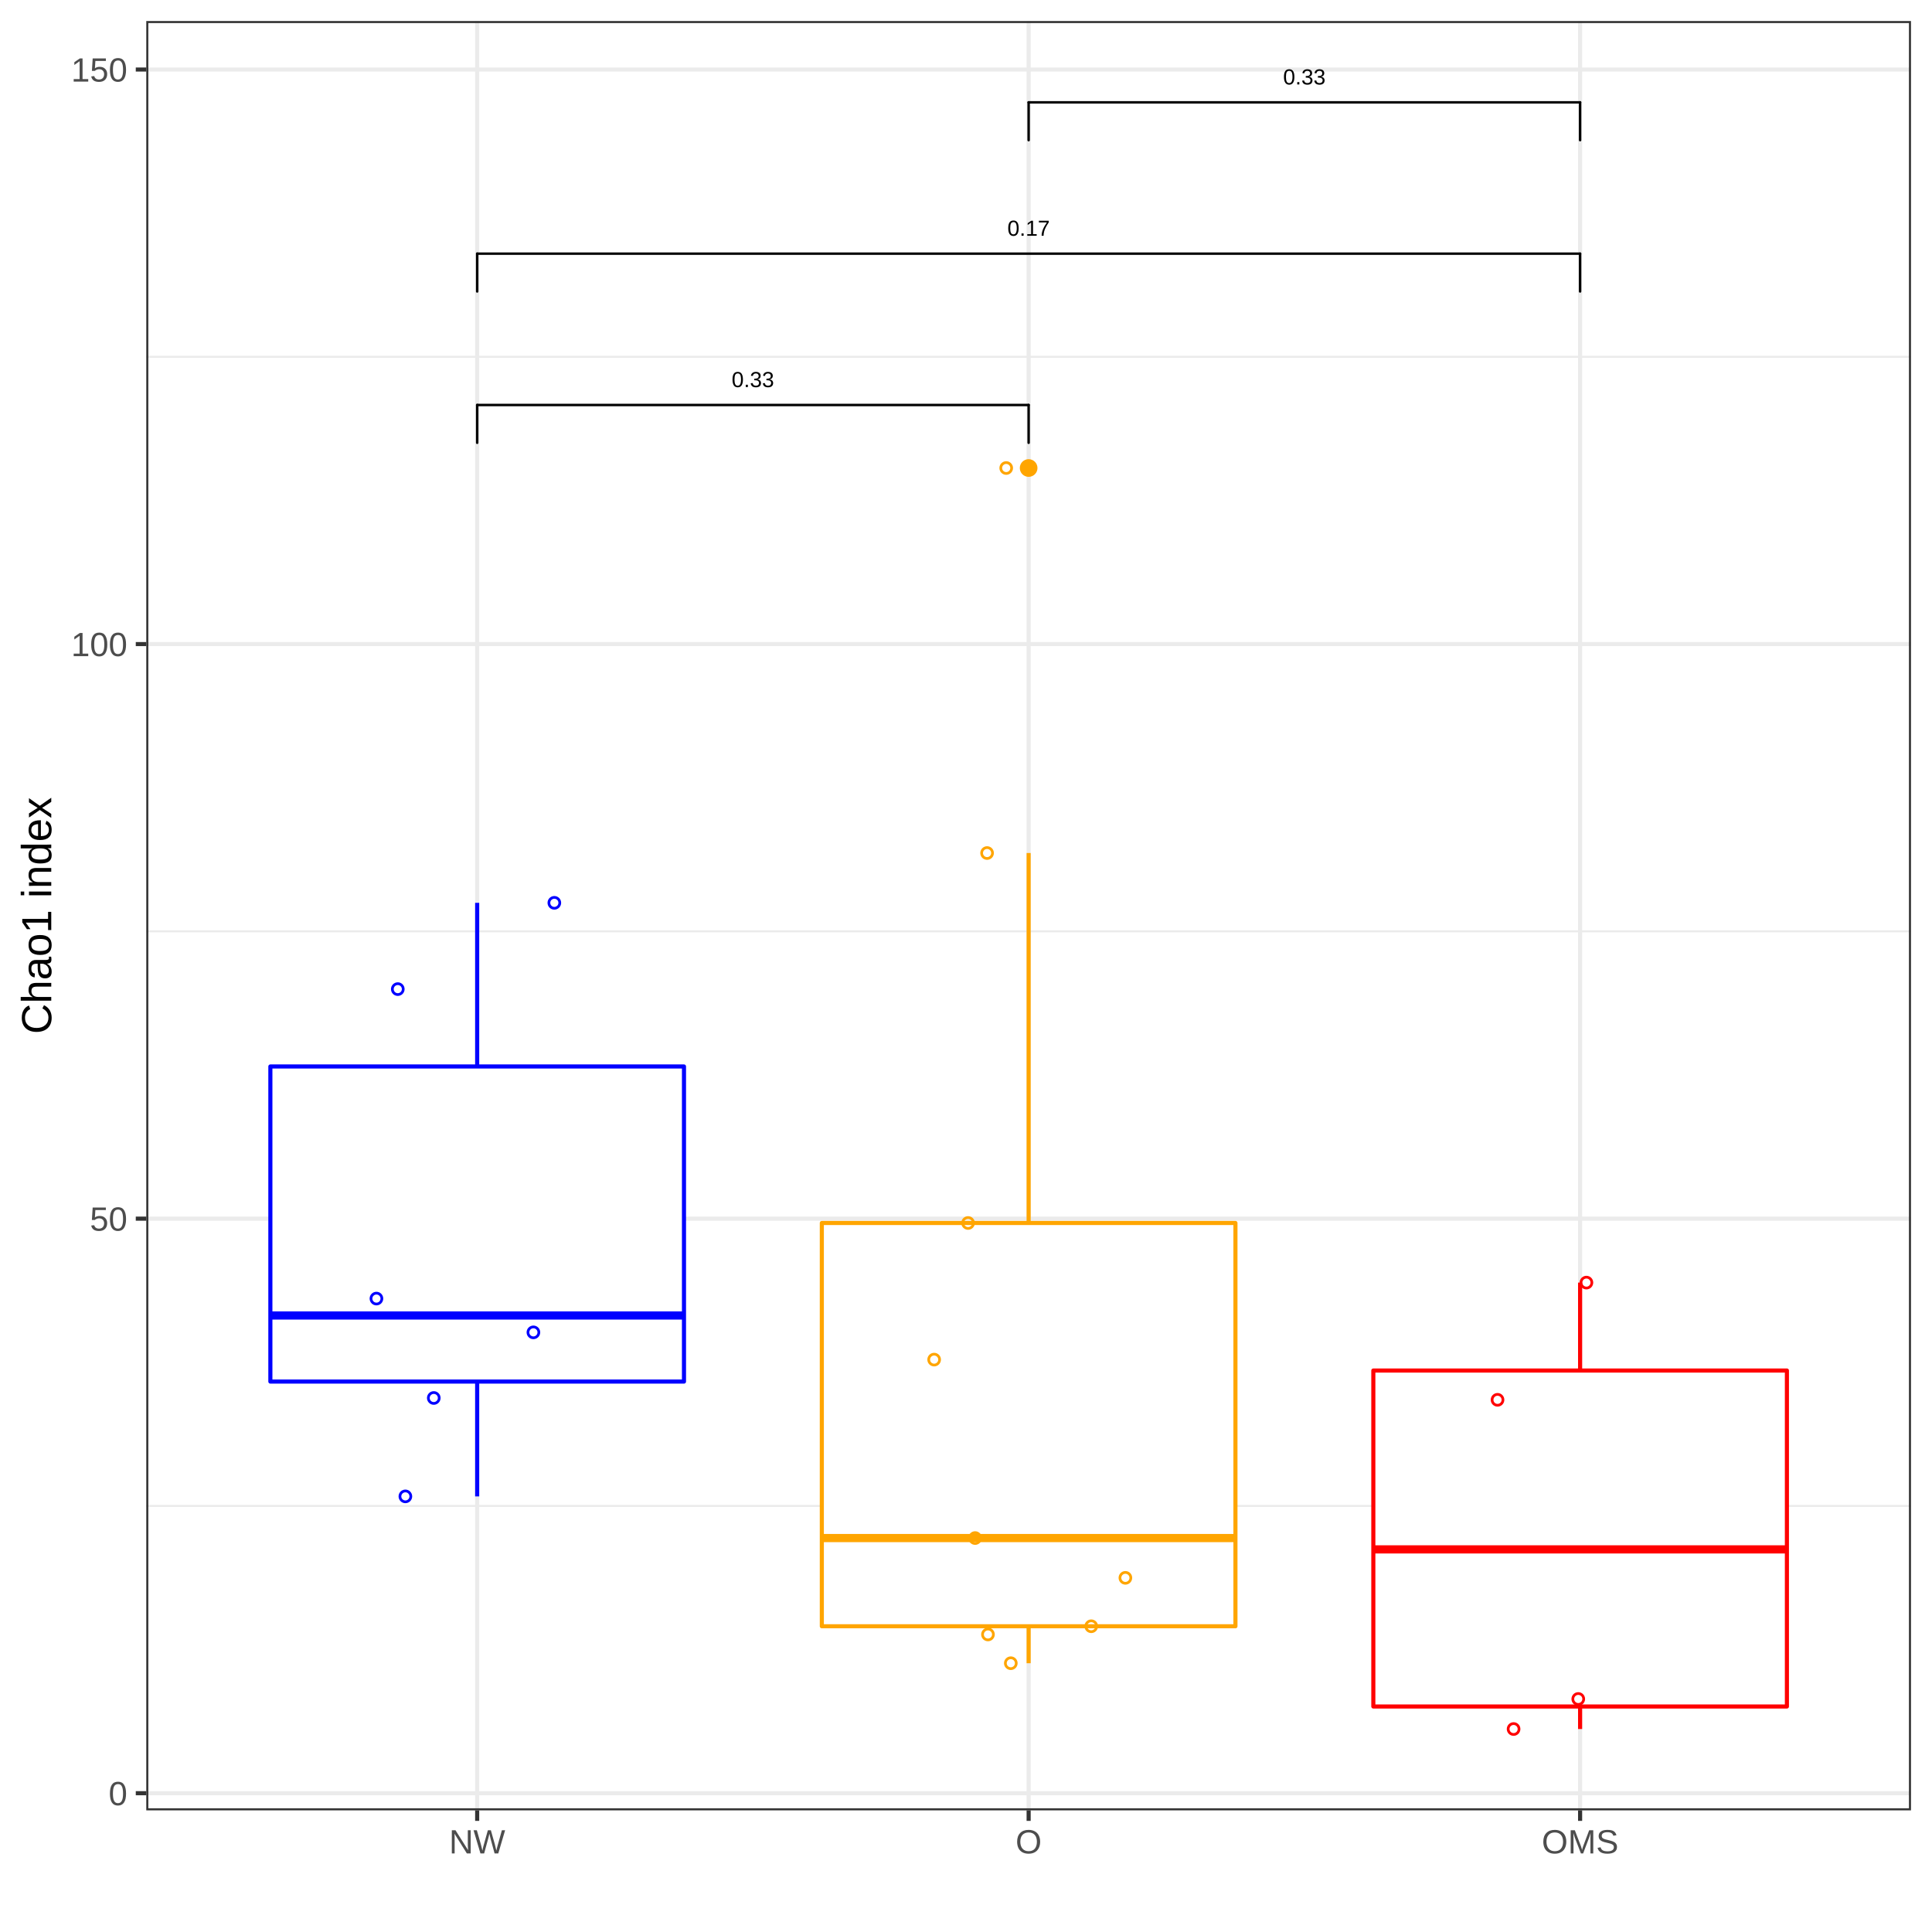
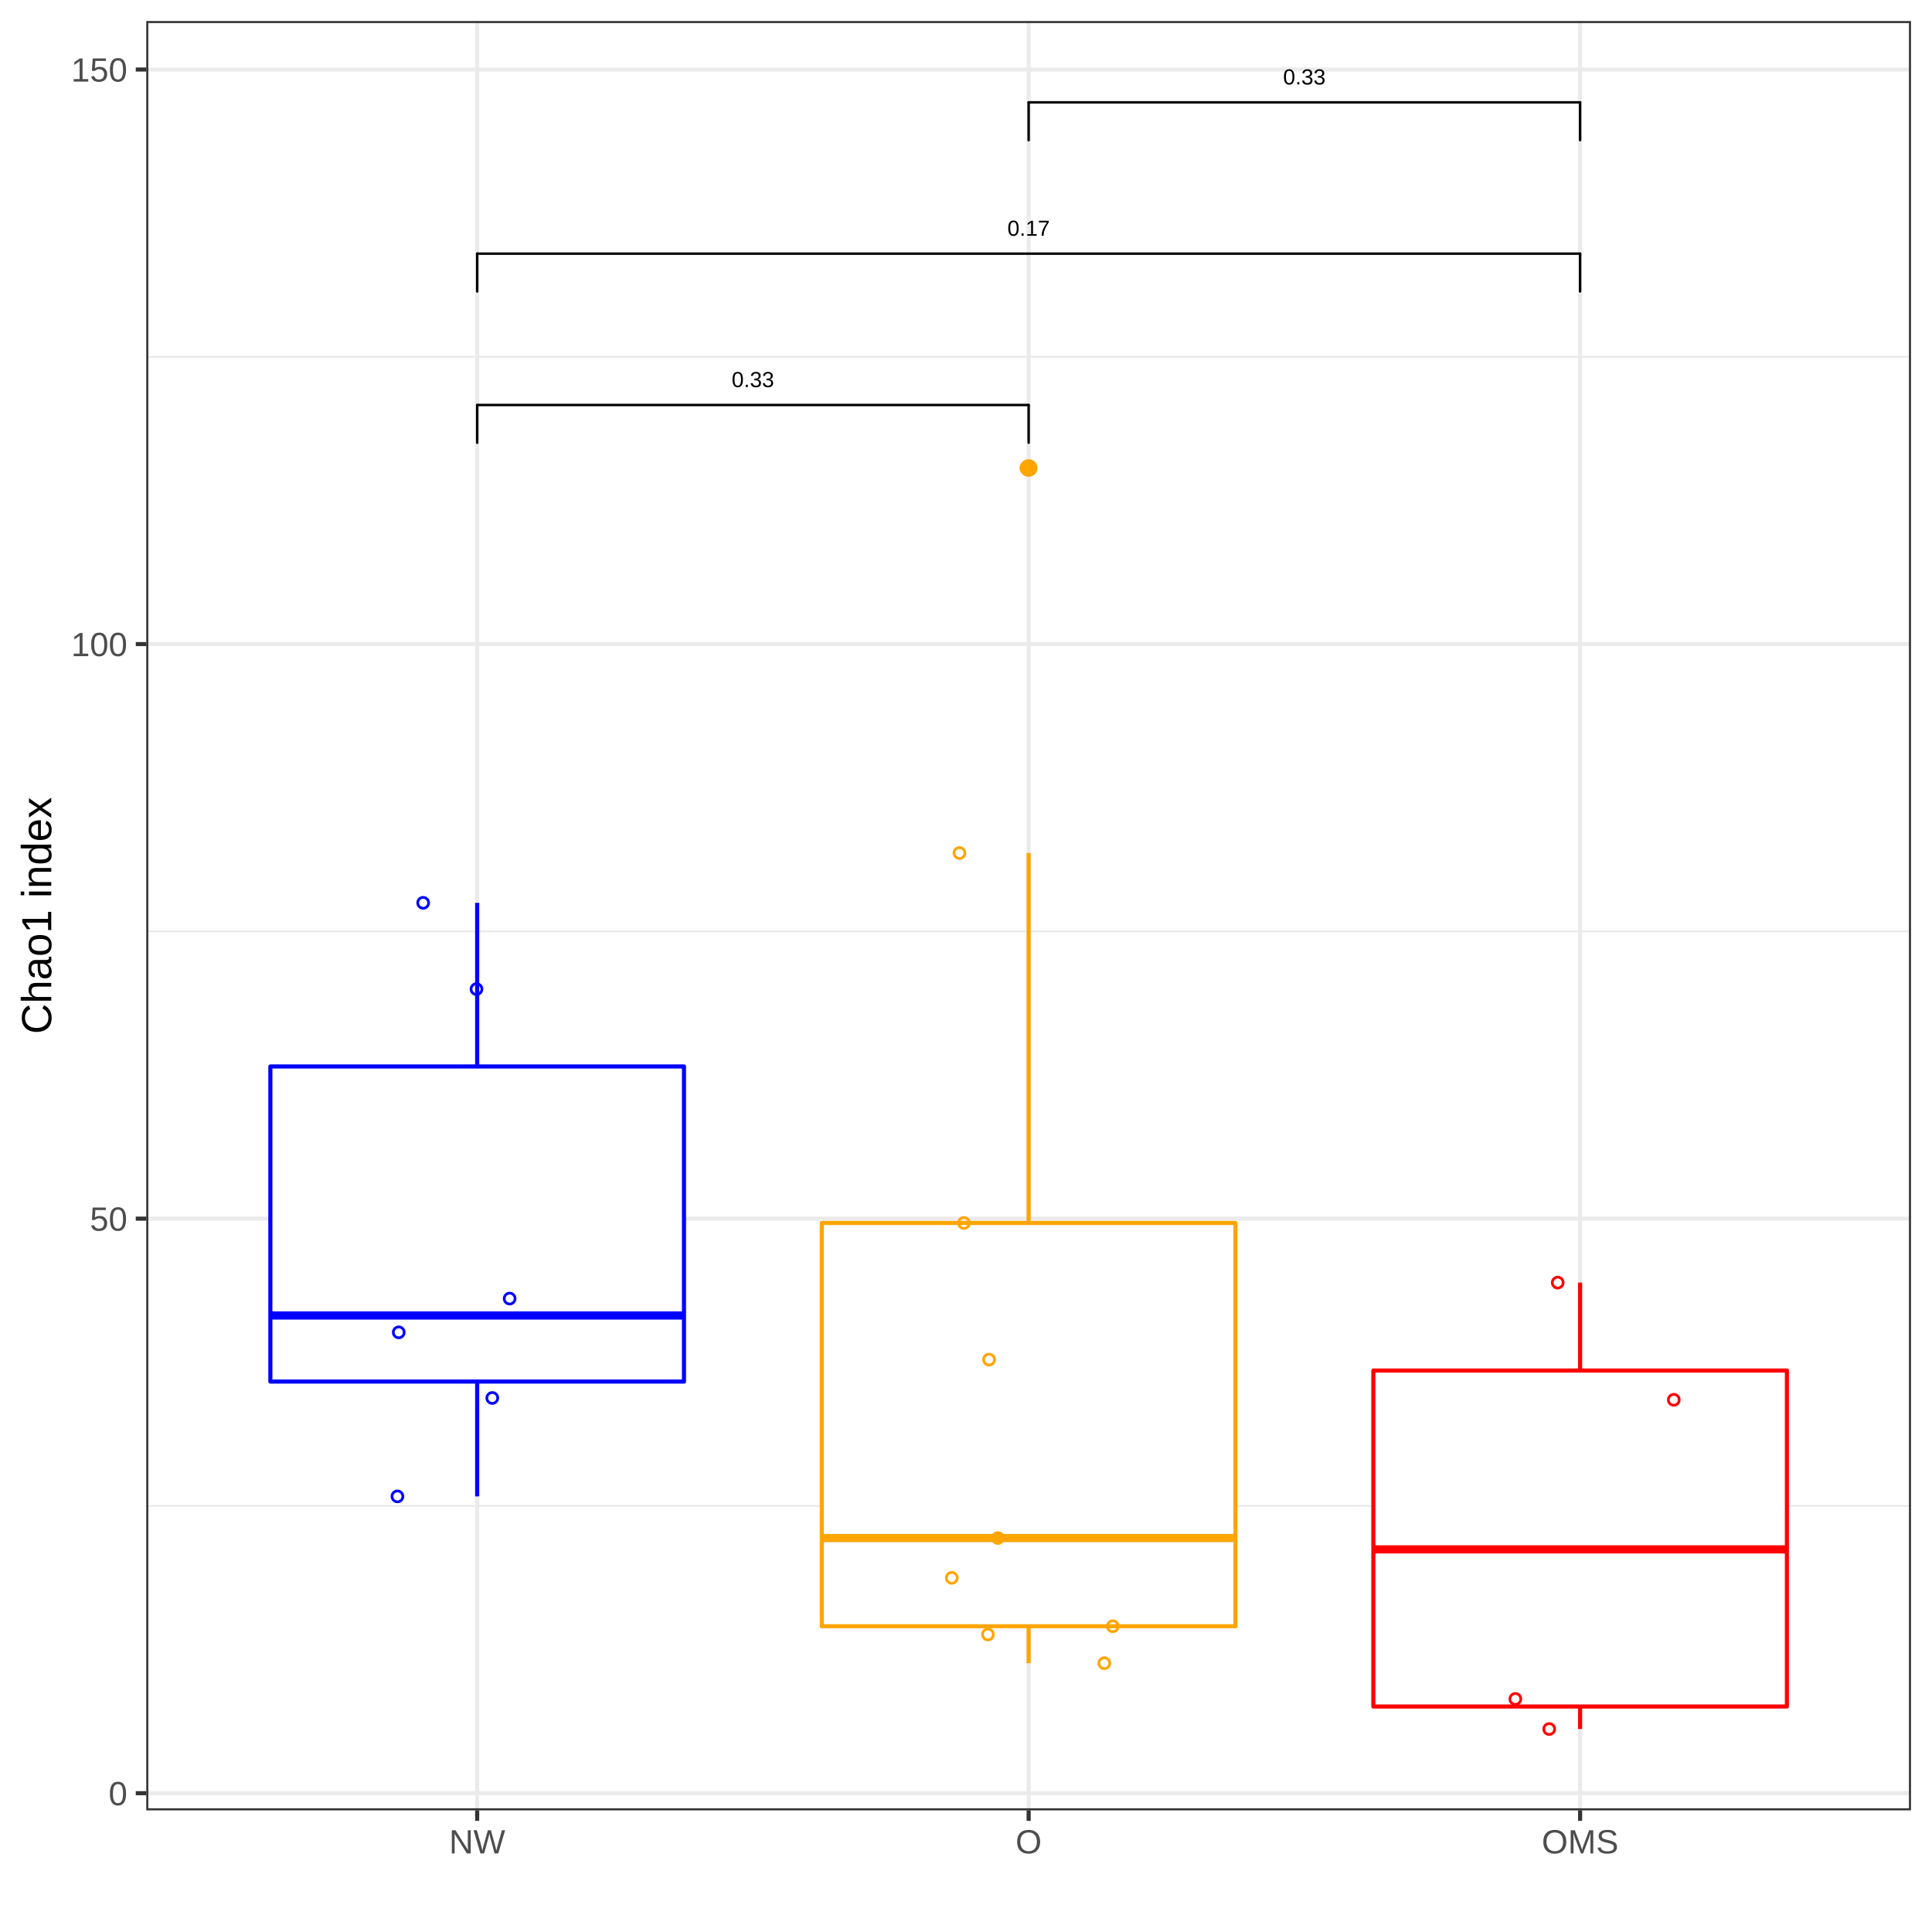
<svg xmlns="http://www.w3.org/2000/svg" class="svglite" width="504.00pt" height="504.00pt" viewBox="0 0 504.00 504.00">
  <defs>
    <style type="text/css">
    .svglite line, .svglite polyline, .svglite polygon, .svglite path, .svglite rect, .svglite circle {
      fill: none;
      stroke: #000000;
      stroke-linecap: round;
      stroke-linejoin: round;
      stroke-miterlimit: 10.00;
    }
  </style>
  </defs>
  <rect width="100%" height="100%" style="stroke: none; fill: #FFFFFF;" />
  <defs>
    <clipPath id="cpMC4wMHw1MDQuMDB8MC4wMHw1MDQuMDA=">
      <rect x="0.00" y="0.00" width="504.00" height="504.00" />
    </clipPath>
  </defs>
  <g clip-path="url(#cpMC4wMHw1MDQuMDB8MC4wMHw1MDQuMDA=)">
    <rect x="0.00" y="0.00" width="504.00" height="504.00" style="stroke-width: 1.07; stroke: #FFFFFF; fill: #FFFFFF;" />
  </g>
  <defs>
    <clipPath id="cpMzguMTZ8NDk4LjUyfDUuNDh8NDcyLjI3">
      <rect x="38.16" y="5.48" width="460.36" height="466.79" />
    </clipPath>
  </defs>
  <g clip-path="url(#cpMzguMTZ8NDk4LjUyfDUuNDh8NDcyLjI3)">
    <rect x="38.16" y="5.48" width="460.36" height="466.79" style="stroke-width: 1.07; stroke: none; fill: #FFFFFF;" />
    <polyline points="38.16,392.85 498.52,392.85 " style="stroke-width: 0.53; stroke: #EBEBEB; stroke-linecap: butt;" />
    <polyline points="38.16,242.96 498.52,242.96 " style="stroke-width: 0.53; stroke: #EBEBEB; stroke-linecap: butt;" />
    <polyline points="38.16,93.08 498.52,93.08 " style="stroke-width: 0.53; stroke: #EBEBEB; stroke-linecap: butt;" />
    <polyline points="38.16,467.79 498.52,467.79 " style="stroke-width: 1.07; stroke: #EBEBEB; stroke-linecap: butt;" />
    <polyline points="38.16,317.91 498.52,317.91 " style="stroke-width: 1.07; stroke: #EBEBEB; stroke-linecap: butt;" />
    <polyline points="38.16,168.02 498.52,168.02 " style="stroke-width: 1.07; stroke: #EBEBEB; stroke-linecap: butt;" />
    <polyline points="38.16,18.14 498.52,18.14 " style="stroke-width: 1.07; stroke: #EBEBEB; stroke-linecap: butt;" />
    <polyline points="124.48,472.27 124.48,5.48 " style="stroke-width: 1.07; stroke: #EBEBEB; stroke-linecap: butt;" />
    <polyline points="268.34,472.27 268.34,5.48 " style="stroke-width: 1.07; stroke: #EBEBEB; stroke-linecap: butt;" />
    <polyline points="412.20,472.27 412.20,5.48 " style="stroke-width: 1.07; stroke: #EBEBEB; stroke-linecap: butt;" />
    <line x1="124.48" y1="278.21" x2="124.48" y2="235.52" style="stroke-width: 1.07; stroke: #0000FF; stroke-linecap: butt;" />
    <line x1="124.48" y1="360.41" x2="124.48" y2="390.36" style="stroke-width: 1.07; stroke: #0000FF; stroke-linecap: butt;" />
    <polygon points="70.53,278.21 70.53,360.41 178.43,360.41 178.43,278.21 70.53,278.21 " style="stroke-width: 1.07; stroke: #0000FF; fill: #FFFFFF;" />
    <line x1="70.53" y1="343.17" x2="178.43" y2="343.17" style="stroke-width: 2.13; stroke: #0000FF; stroke-linecap: butt;" />
    <circle cx="268.34" cy="122.09" r="1.95" style="stroke-width: 0.71; stroke: #FFA500; fill: #FFA500;" />
    <line x1="268.34" y1="319.04" x2="268.34" y2="222.53" style="stroke-width: 1.07; stroke: #FFA500; stroke-linecap: butt;" />
    <line x1="268.34" y1="424.24" x2="268.34" y2="433.88" style="stroke-width: 1.07; stroke: #FFA500; stroke-linecap: butt;" />
    <polygon points="214.39,319.04 214.39,424.24 322.29,424.24 322.29,319.04 214.39,319.04 " style="stroke-width: 1.07; stroke: #FFA500; fill: #FFFFFF;" />
    <line x1="214.39" y1="401.23" x2="322.29" y2="401.23" style="stroke-width: 2.13; stroke: #FFA500; stroke-linecap: butt;" />
    <line x1="412.20" y1="357.53" x2="412.20" y2="334.59" style="stroke-width: 1.07; stroke: #FF0000; stroke-linecap: butt;" />
    <line x1="412.20" y1="445.17" x2="412.20" y2="451.05" style="stroke-width: 1.07; stroke: #FF0000; stroke-linecap: butt;" />
    <polygon points="358.26,357.53 358.26,445.17 466.15,445.17 466.15,357.53 358.26,357.53 " style="stroke-width: 1.07; stroke: #FF0000; fill: #FFFFFF;" />
    <line x1="358.26" y1="404.19" x2="466.15" y2="404.19" style="stroke-width: 2.13; stroke: #FF0000; stroke-linecap: butt;" />
-     <circle cx="144.61" cy="235.52" r="1.42" style="stroke-width: 0.71; stroke: #0000FF;" />
-     <circle cx="113.16" cy="364.69" r="1.42" style="stroke-width: 0.71; stroke: #0000FF;" />
-     <circle cx="103.77" cy="258.03" r="1.42" style="stroke-width: 0.71; stroke: #0000FF;" />
-     <circle cx="105.75" cy="390.36" r="1.42" style="stroke-width: 0.71; stroke: #0000FF;" />
-     <circle cx="139.15" cy="347.57" r="1.42" style="stroke-width: 0.71; stroke: #0000FF;" />
-     <circle cx="98.20" cy="338.76" r="1.42" style="stroke-width: 0.71; stroke: #0000FF;" />
-     <circle cx="243.69" cy="354.68" r="1.42" style="stroke-width: 0.71; stroke: #FFA500;" />
-     <circle cx="254.38" cy="401.23" r="1.42" style="stroke-width: 0.71; stroke: #FFA500;" />
-     <circle cx="257.50" cy="222.53" r="1.42" style="stroke-width: 0.71; stroke: #FFA500;" />
-     <circle cx="262.49" cy="122.09" r="1.42" style="stroke-width: 0.71; stroke: #FFA500;" />
-     <circle cx="252.54" cy="319.04" r="1.42" style="stroke-width: 0.71; stroke: #FFA500;" />
-     <circle cx="284.67" cy="424.24" r="1.42" style="stroke-width: 0.71; stroke: #FFA500;" />
-     <circle cx="293.58" cy="411.61" r="1.42" style="stroke-width: 0.71; stroke: #FFA500;" />
-     <circle cx="257.73" cy="426.38" r="1.42" style="stroke-width: 0.71; stroke: #FFA500;" />
-     <circle cx="263.69" cy="433.88" r="1.42" style="stroke-width: 0.71; stroke: #FFA500;" />
-     <circle cx="411.72" cy="443.21" r="1.42" style="stroke-width: 0.71; stroke: #FF0000;" />
-     <circle cx="394.85" cy="451.05" r="1.42" style="stroke-width: 0.71; stroke: #FF0000;" />
-     <circle cx="413.85" cy="334.59" r="1.42" style="stroke-width: 0.71; stroke: #FF0000;" />
-     <circle cx="390.66" cy="365.17" r="1.42" style="stroke-width: 0.71; stroke: #FF0000;" />
+     <circle cx="110.39" cy="235.52" r="1.42" style="stroke-width: 0.71; stroke: #0000FF;" />
+     <circle cx="128.42" cy="364.69" r="1.42" style="stroke-width: 0.71; stroke: #0000FF;" />
+     <circle cx="124.30" cy="258.03" r="1.42" style="stroke-width: 0.71; stroke: #0000FF;" />
+     <circle cx="103.68" cy="390.36" r="1.42" style="stroke-width: 0.71; stroke: #0000FF;" />
+     <circle cx="104.02" cy="347.57" r="1.42" style="stroke-width: 0.71; stroke: #0000FF;" />
+     <circle cx="132.95" cy="338.76" r="1.42" style="stroke-width: 0.71; stroke: #0000FF;" />
+     <circle cx="258.01" cy="354.68" r="1.42" style="stroke-width: 0.71; stroke: #FFA500;" />
+     <circle cx="260.32" cy="401.23" r="1.42" style="stroke-width: 0.71; stroke: #FFA500;" />
+     <circle cx="250.29" cy="222.53" r="1.42" style="stroke-width: 0.71; stroke: #FFA500;" />
+     <circle cx="267.74" cy="122.09" r="1.42" style="stroke-width: 0.71; stroke: #FFA500;" />
+     <circle cx="251.46" cy="319.04" r="1.42" style="stroke-width: 0.71; stroke: #FFA500;" />
+     <circle cx="290.28" cy="424.24" r="1.42" style="stroke-width: 0.71; stroke: #FFA500;" />
+     <circle cx="248.30" cy="411.61" r="1.42" style="stroke-width: 0.71; stroke: #FFA500;" />
+     <circle cx="257.72" cy="426.38" r="1.42" style="stroke-width: 0.71; stroke: #FFA500;" />
+     <circle cx="288.08" cy="433.88" r="1.42" style="stroke-width: 0.71; stroke: #FFA500;" />
+     <circle cx="395.31" cy="443.21" r="1.42" style="stroke-width: 0.71; stroke: #FF0000;" />
+     <circle cx="404.14" cy="451.05" r="1.42" style="stroke-width: 0.71; stroke: #FF0000;" />
+     <circle cx="406.36" cy="334.59" r="1.42" style="stroke-width: 0.71; stroke: #FF0000;" />
+     <circle cx="436.64" cy="365.17" r="1.42" style="stroke-width: 0.71; stroke: #FF0000;" />
    <text x="196.41" y="100.98" text-anchor="middle" style="font-size: 5.69px; font-family: Arial;" textLength="11.06px" lengthAdjust="spacingAndGlyphs">0.33</text>
    <line x1="124.48" y1="115.51" x2="124.48" y2="105.65" style="stroke-width: 0.64;" />
    <line x1="124.48" y1="105.65" x2="268.34" y2="105.65" style="stroke-width: 0.64;" />
    <line x1="268.34" y1="105.65" x2="268.34" y2="115.51" style="stroke-width: 0.64;" />
    <text x="268.34" y="61.50" text-anchor="middle" style="font-size: 5.69px; font-family: Arial;" textLength="11.06px" lengthAdjust="spacingAndGlyphs">0.17</text>
    <line x1="124.48" y1="76.04" x2="124.48" y2="66.17" style="stroke-width: 0.64;" />
    <line x1="124.48" y1="66.17" x2="412.20" y2="66.17" style="stroke-width: 0.64;" />
    <line x1="412.20" y1="66.17" x2="412.20" y2="76.04" style="stroke-width: 0.64;" />
    <text x="340.27" y="22.03" text-anchor="middle" style="font-size: 5.69px; font-family: Arial;" textLength="11.06px" lengthAdjust="spacingAndGlyphs">0.33</text>
    <line x1="268.34" y1="36.57" x2="268.34" y2="26.70" style="stroke-width: 0.64;" />
    <line x1="268.34" y1="26.70" x2="412.20" y2="26.70" style="stroke-width: 0.64;" />
    <line x1="412.20" y1="26.70" x2="412.20" y2="36.57" style="stroke-width: 0.64;" />
    <rect x="38.16" y="5.48" width="460.36" height="466.79" style="stroke-width: 1.07; stroke: #333333;" />
  </g>
  <g clip-path="url(#cpMC4wMHw1MDQuMDB8MC4wMHw1MDQuMDA=)">
    <text x="33.23" y="470.94" text-anchor="end" style="font-size: 8.80px; fill: #4D4D4D; font-family: Arial;" textLength="4.90px" lengthAdjust="spacingAndGlyphs">0</text>
    <text x="33.23" y="321.06" text-anchor="end" style="font-size: 8.80px; fill: #4D4D4D; font-family: Arial;" textLength="9.79px" lengthAdjust="spacingAndGlyphs">50</text>
    <text x="33.23" y="171.17" text-anchor="end" style="font-size: 8.80px; fill: #4D4D4D; font-family: Arial;" textLength="14.69px" lengthAdjust="spacingAndGlyphs">100</text>
    <text x="33.23" y="21.29" text-anchor="end" style="font-size: 8.80px; fill: #4D4D4D; font-family: Arial;" textLength="14.69px" lengthAdjust="spacingAndGlyphs">150</text>
    <polyline points="35.42,467.79 38.16,467.79 " style="stroke-width: 1.07; stroke: #333333; stroke-linecap: butt;" />
    <polyline points="35.42,317.91 38.16,317.91 " style="stroke-width: 1.07; stroke: #333333; stroke-linecap: butt;" />
    <polyline points="35.42,168.02 38.16,168.02 " style="stroke-width: 1.07; stroke: #333333; stroke-linecap: butt;" />
    <polyline points="35.42,18.14 38.16,18.14 " style="stroke-width: 1.07; stroke: #333333; stroke-linecap: butt;" />
    <polyline points="124.48,475.01 124.48,472.27 " style="stroke-width: 1.07; stroke: #333333; stroke-linecap: butt;" />
    <polyline points="268.34,475.01 268.34,472.27 " style="stroke-width: 1.07; stroke: #333333; stroke-linecap: butt;" />
    <polyline points="412.20,475.01 412.20,472.27 " style="stroke-width: 1.07; stroke: #333333; stroke-linecap: butt;" />
    <text x="124.48" y="483.50" text-anchor="middle" style="font-size: 8.80px; fill: #4D4D4D; font-family: Arial;" textLength="14.65px" lengthAdjust="spacingAndGlyphs">NW</text>
    <text x="268.34" y="483.50" text-anchor="middle" style="font-size: 8.80px; fill: #4D4D4D; font-family: Arial;" textLength="6.84px" lengthAdjust="spacingAndGlyphs">O</text>
    <text x="412.20" y="483.50" text-anchor="middle" style="font-size: 8.80px; fill: #4D4D4D; font-family: Arial;" textLength="20.04px" lengthAdjust="spacingAndGlyphs">OMS</text>
    <text transform="translate(13.37,238.87) rotate(-90)" text-anchor="middle" style="font-size: 11.00px; font-family: Arial;" textLength="61.78px" lengthAdjust="spacingAndGlyphs">Chao1 index</text>
  </g>
</svg>
